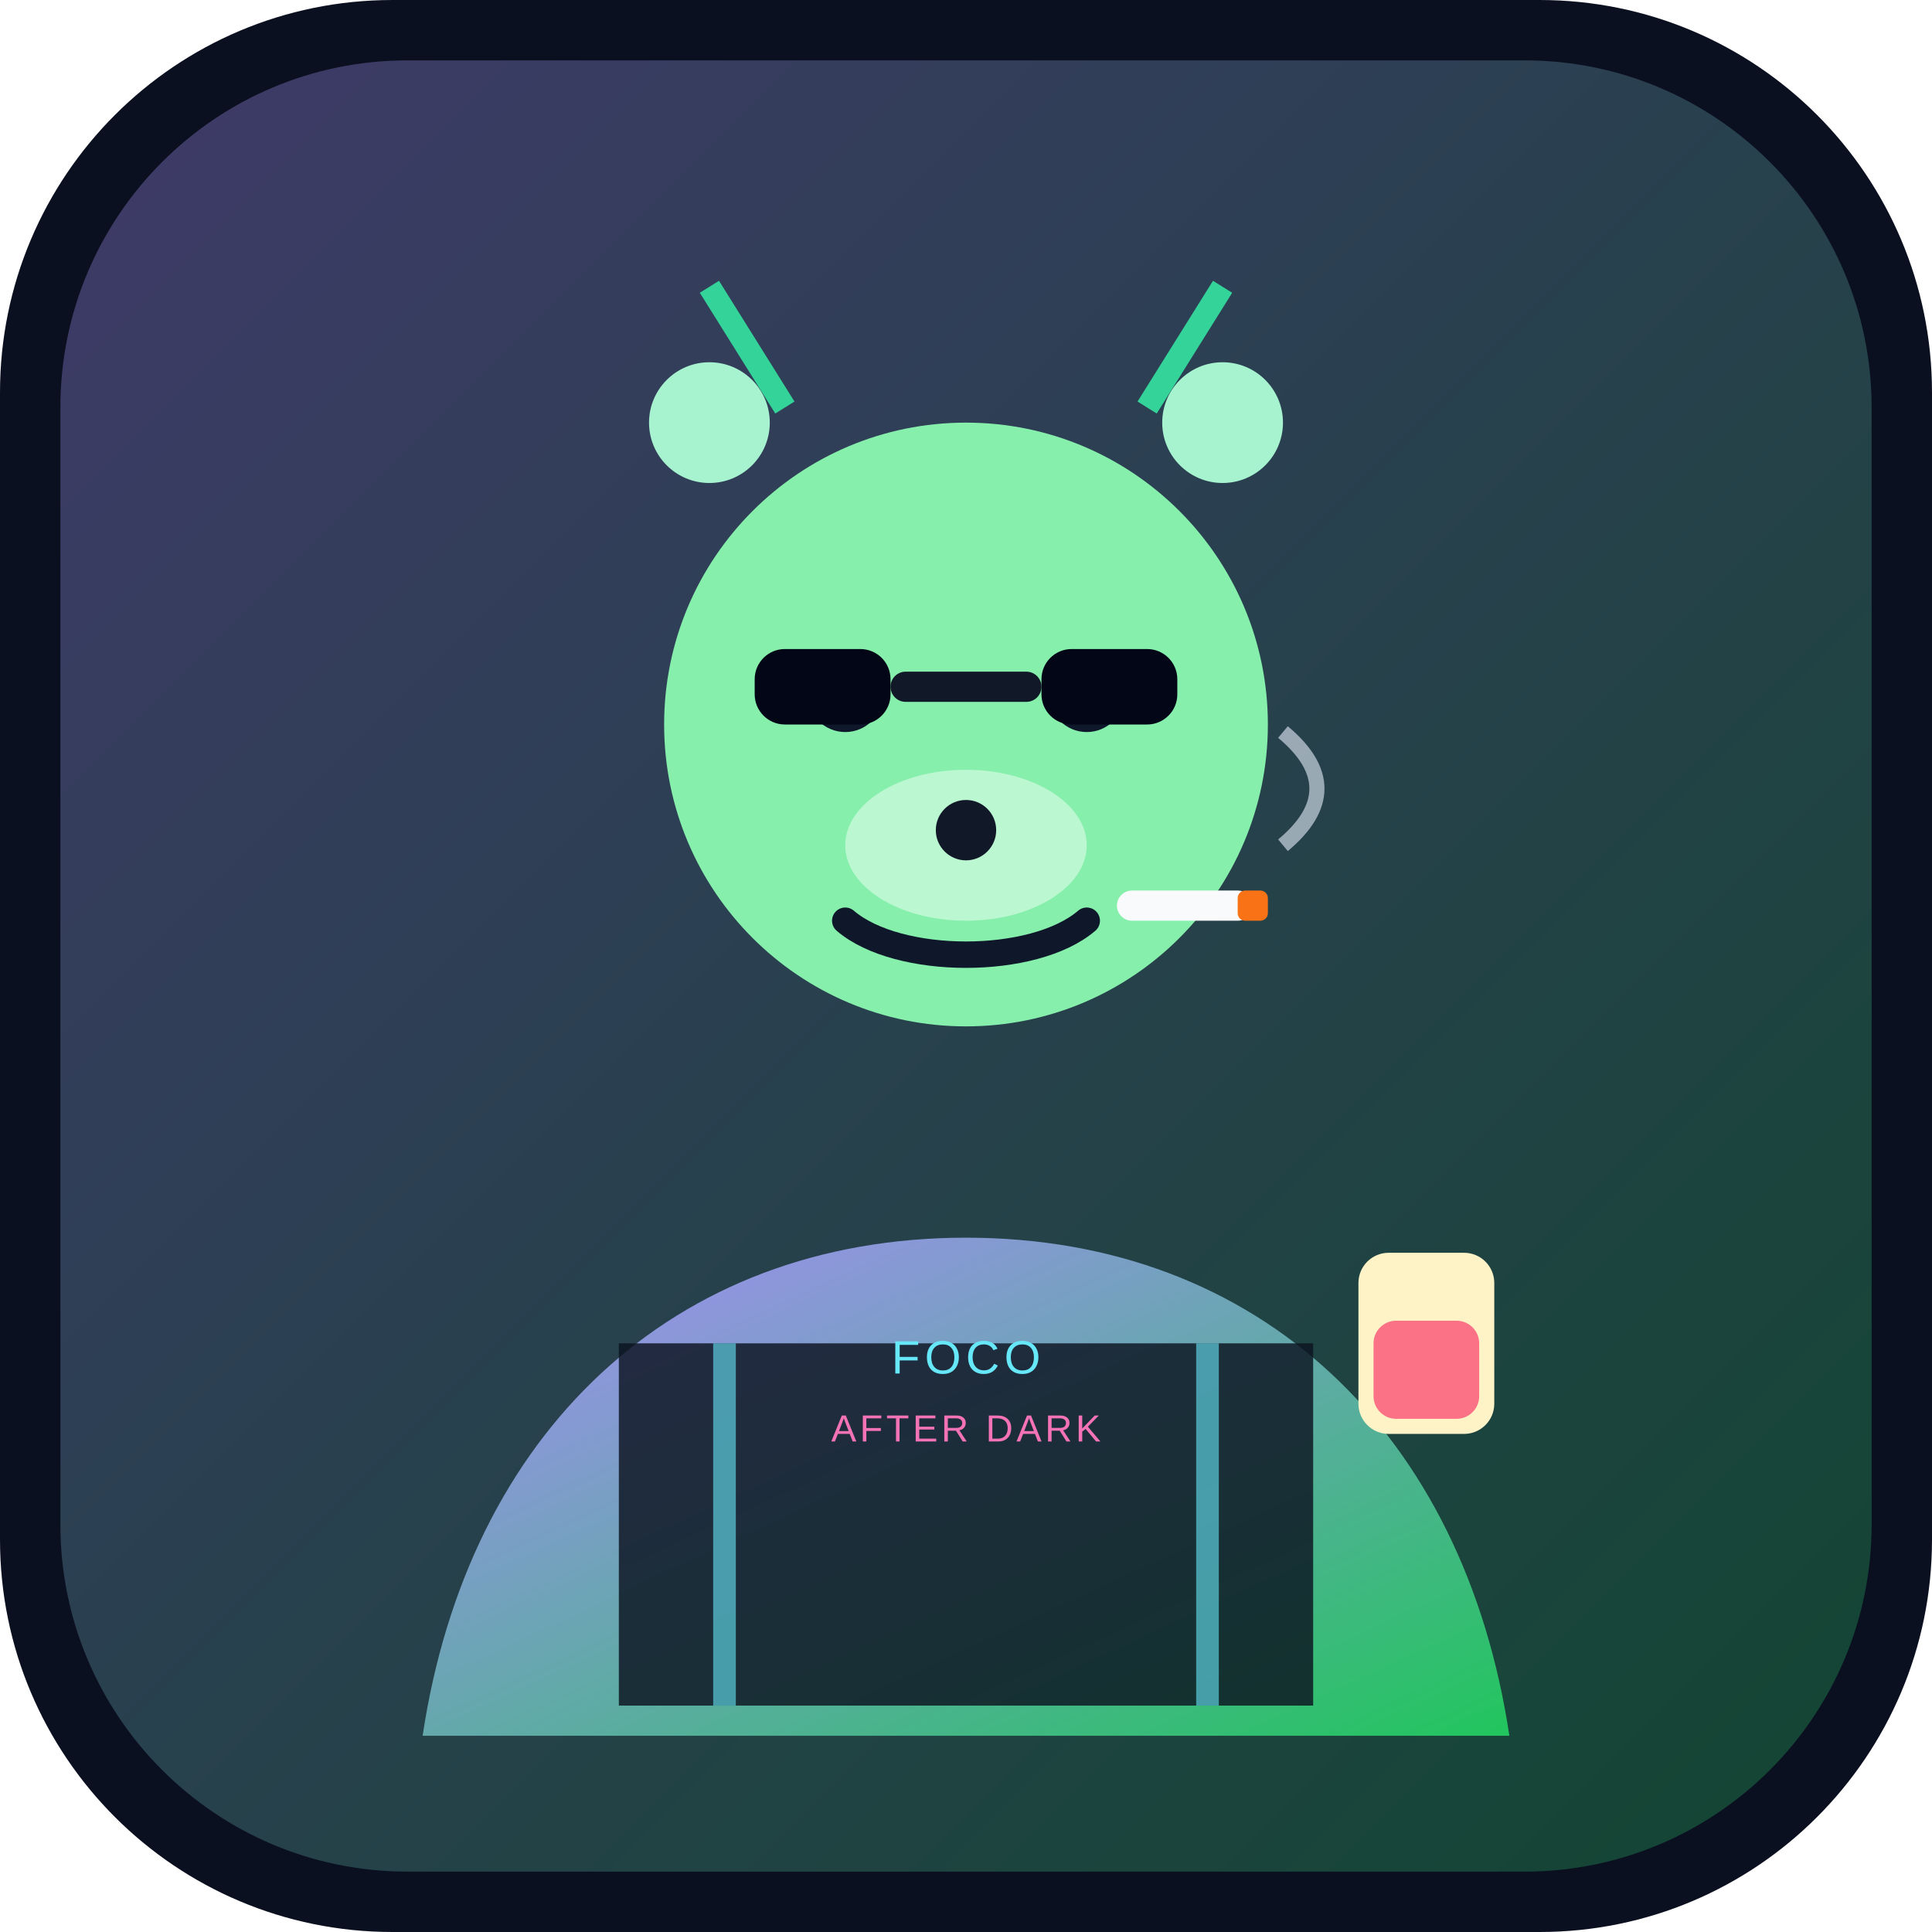
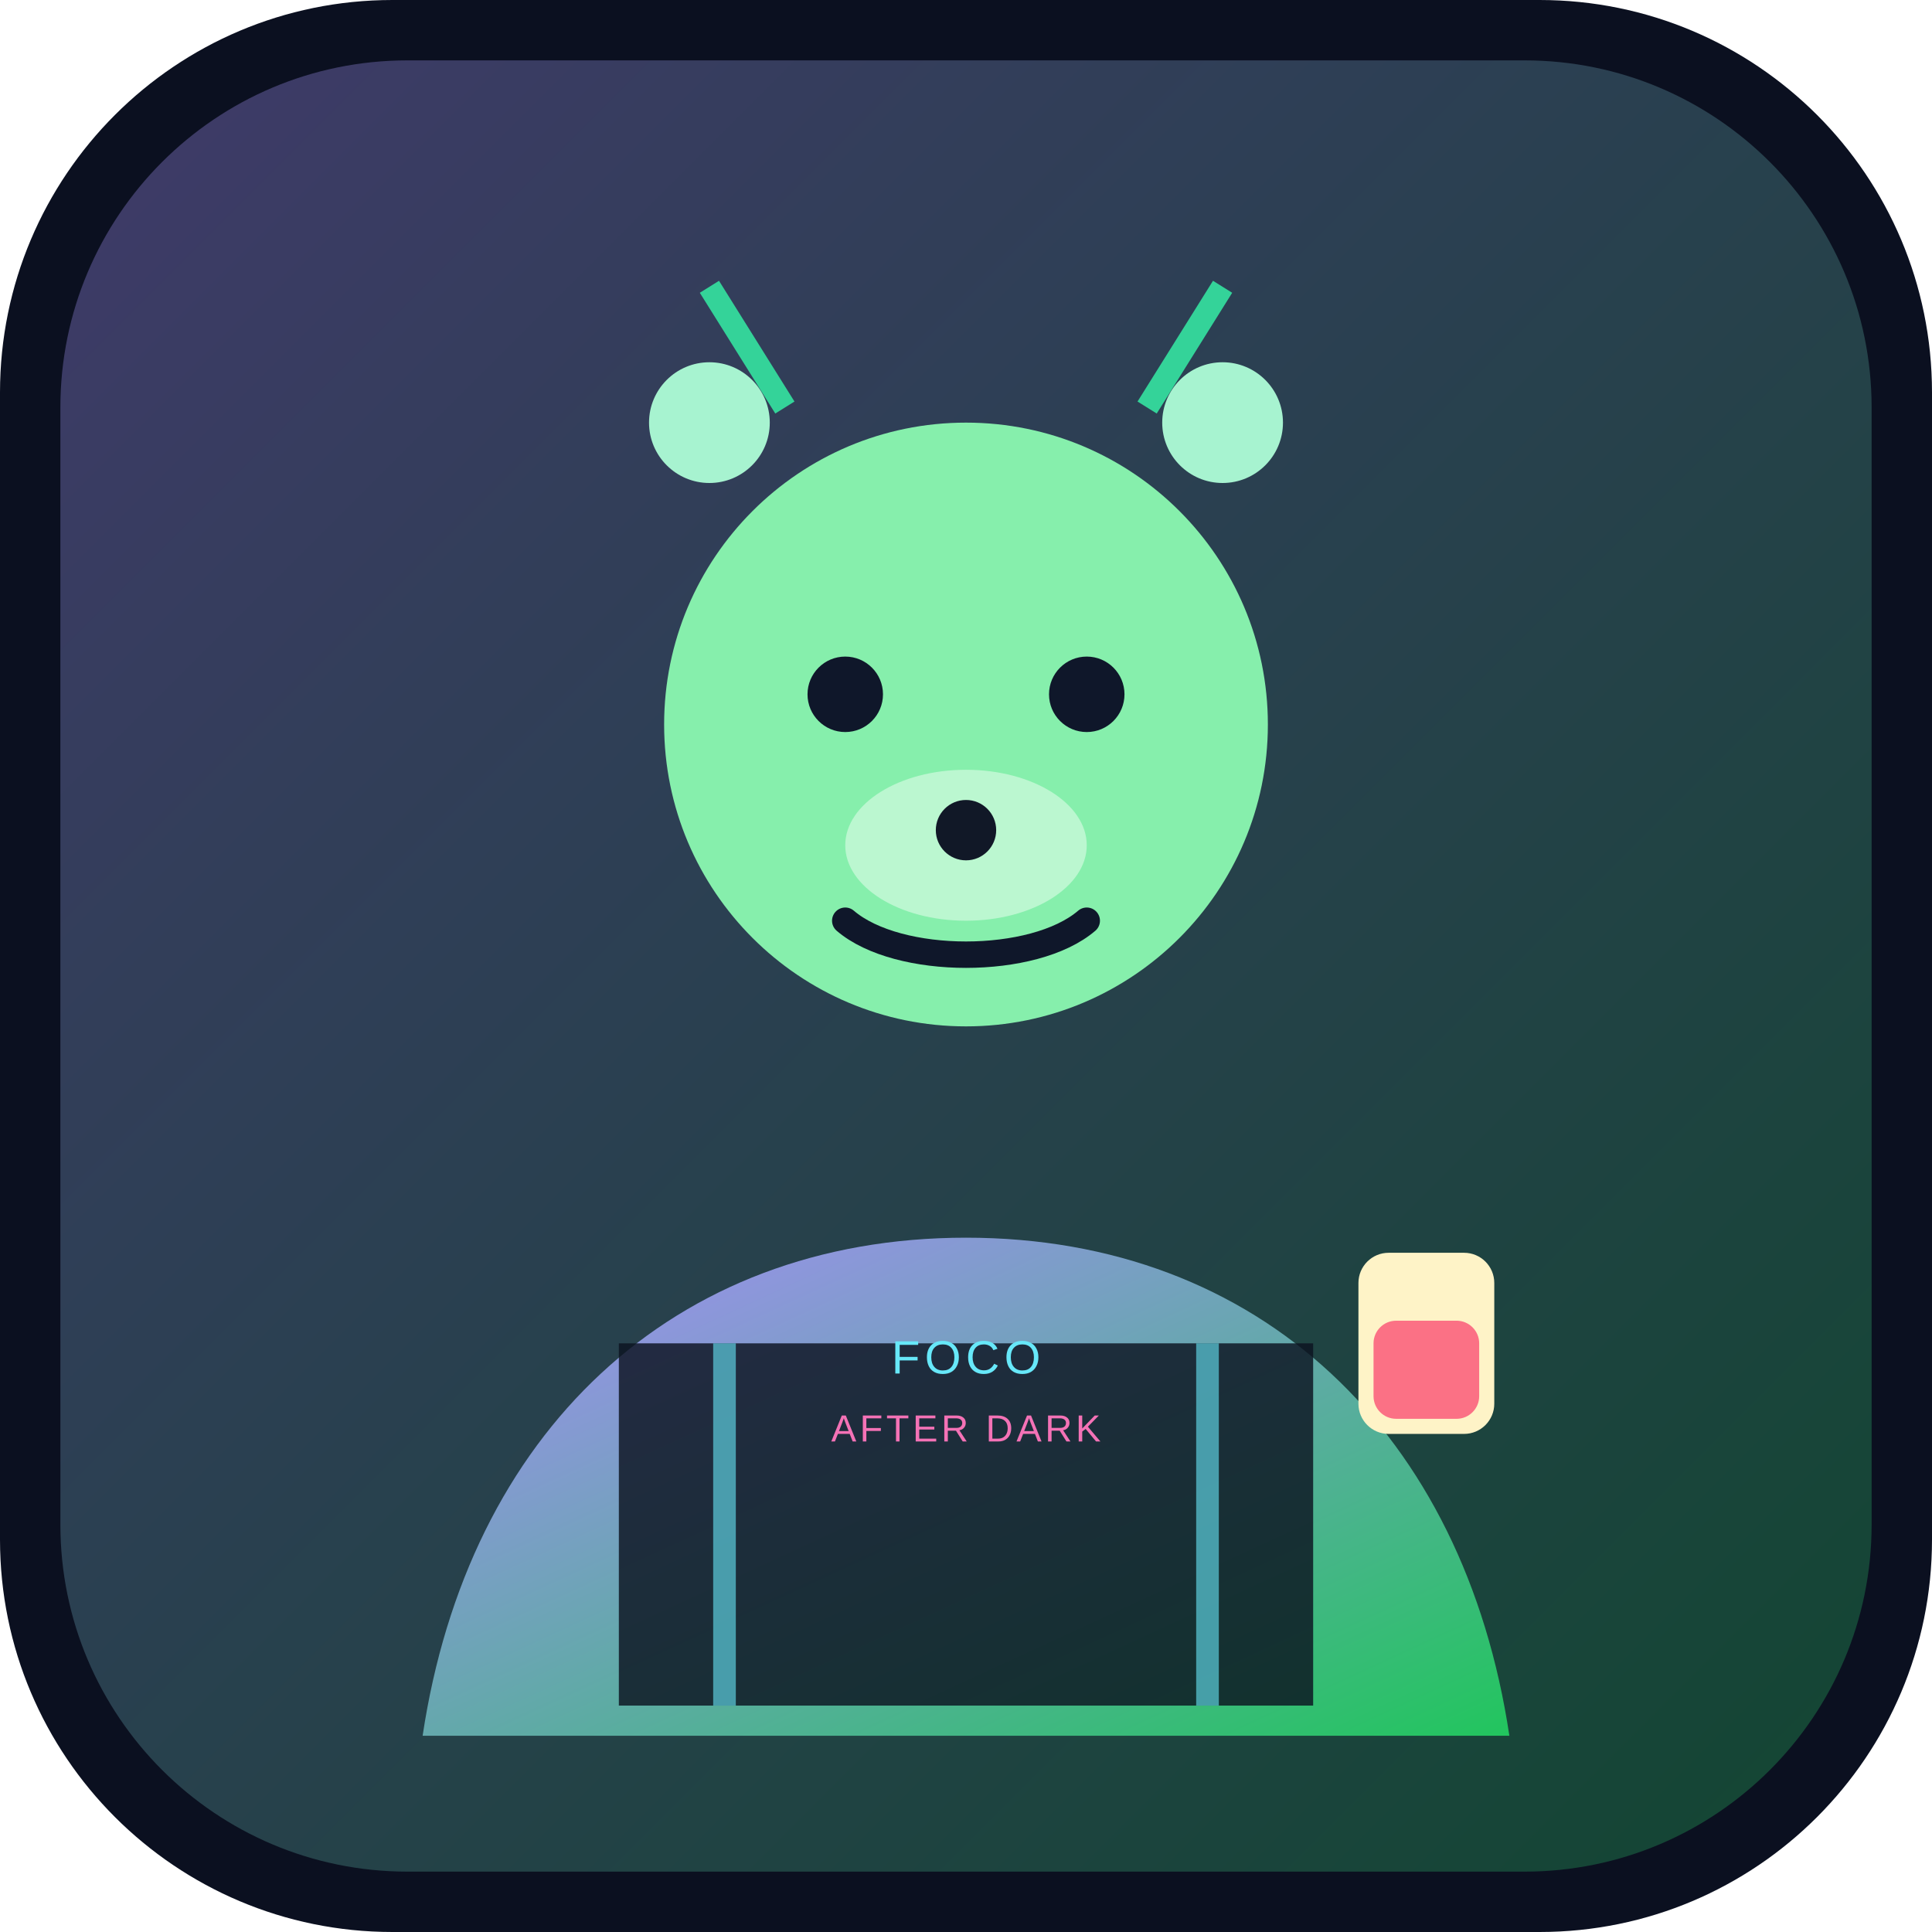
<svg xmlns="http://www.w3.org/2000/svg" viewBox="0 0 256 256" role="img" aria-label="Intoxicated Insect">
  <defs>
    <linearGradient id="bg" x1="0" y1="0" x2="1" y2="1">
      <stop offset="0%" stop-color="#a78bfa" stop-opacity="0.34" />
      <stop offset="100%" stop-color="#22c55e" stop-opacity="0.30" />
    </linearGradient>
    <linearGradient id="shirt" x1="0" y1="0" x2="1" y2="1">
      <stop offset="0%" stop-color="#a78bfa" />
      <stop offset="100%" stop-color="#22c55e" />
    </linearGradient>
  </defs>
  <rect width="256" height="256" rx="52" fill="#0b1020" />
  <rect x="8" y="8" width="240" height="240" rx="46" fill="url(#bg)" />
  <circle cx="94" cy="56" r="8" fill="#a7f3d0" />
  <circle cx="162" cy="56" r="8" fill="#a7f3d0" />
  <path d="M104 54l-10-16M152 54l10-16" stroke="#34d399" stroke-width="3" />
  <circle cx="128" cy="96" r="40" fill="#86efac" />
  <ellipse cx="128" cy="112" rx="16" ry="10" fill="#bbf7d0" />
  <circle cx="112" cy="92" r="5" fill="#0f172a" />
  <circle cx="144" cy="92" r="5" fill="#0f172a" />
-   <rect x="100" y="86" width="18" height="10" rx="4" fill="#020617" />
-   <rect x="138" y="86" width="18" height="10" rx="4" fill="#020617" />
-   <rect x="118" y="89" width="20" height="4" rx="2" fill="#111827" />
  <circle cx="128" cy="110" r="4" fill="#111827" />
  <path d="M112 122c7 6 25 6 32 0" fill="none" stroke="#0f172a" stroke-width="3.5" stroke-linecap="round" />
-   <rect x="148" y="118" width="18" height="4" rx="2" fill="#f8fafc" />
-   <rect x="164" y="118" width="4" height="4" rx="1" fill="#f97316" />
-   <path d="M170 112c6-5 6-10 0-15" fill="none" stroke="#cbd5e1" stroke-width="2" opacity="0.7" />
  <path d="M56 230c6-40 33-66 72-66s66 26 72 66" fill="url(#shirt)" />
  <path d="M82 178h92v48H82z" fill="#0b1220" opacity="0.82" />
  <path d="M96 178v48M160 178v48" stroke="#67e8f9" stroke-width="3" opacity="0.6" />
  <text x="128" y="182" text-anchor="middle" font-family="Arial, sans-serif" font-size="6.2" fill="#67e8f9" letter-spacing="0.62">FOCO</text>
  <text x="128" y="191" text-anchor="middle" font-family="Arial, sans-serif" font-size="5.0" fill="#f472b6" letter-spacing="0.45">AFTER DARK</text>
  <rect x="180" y="166" width="18" height="24" rx="4" fill="#fef3c7" />
  <rect x="182" y="175" width="14" height="13" rx="3" fill="#fb7185" />
</svg>
